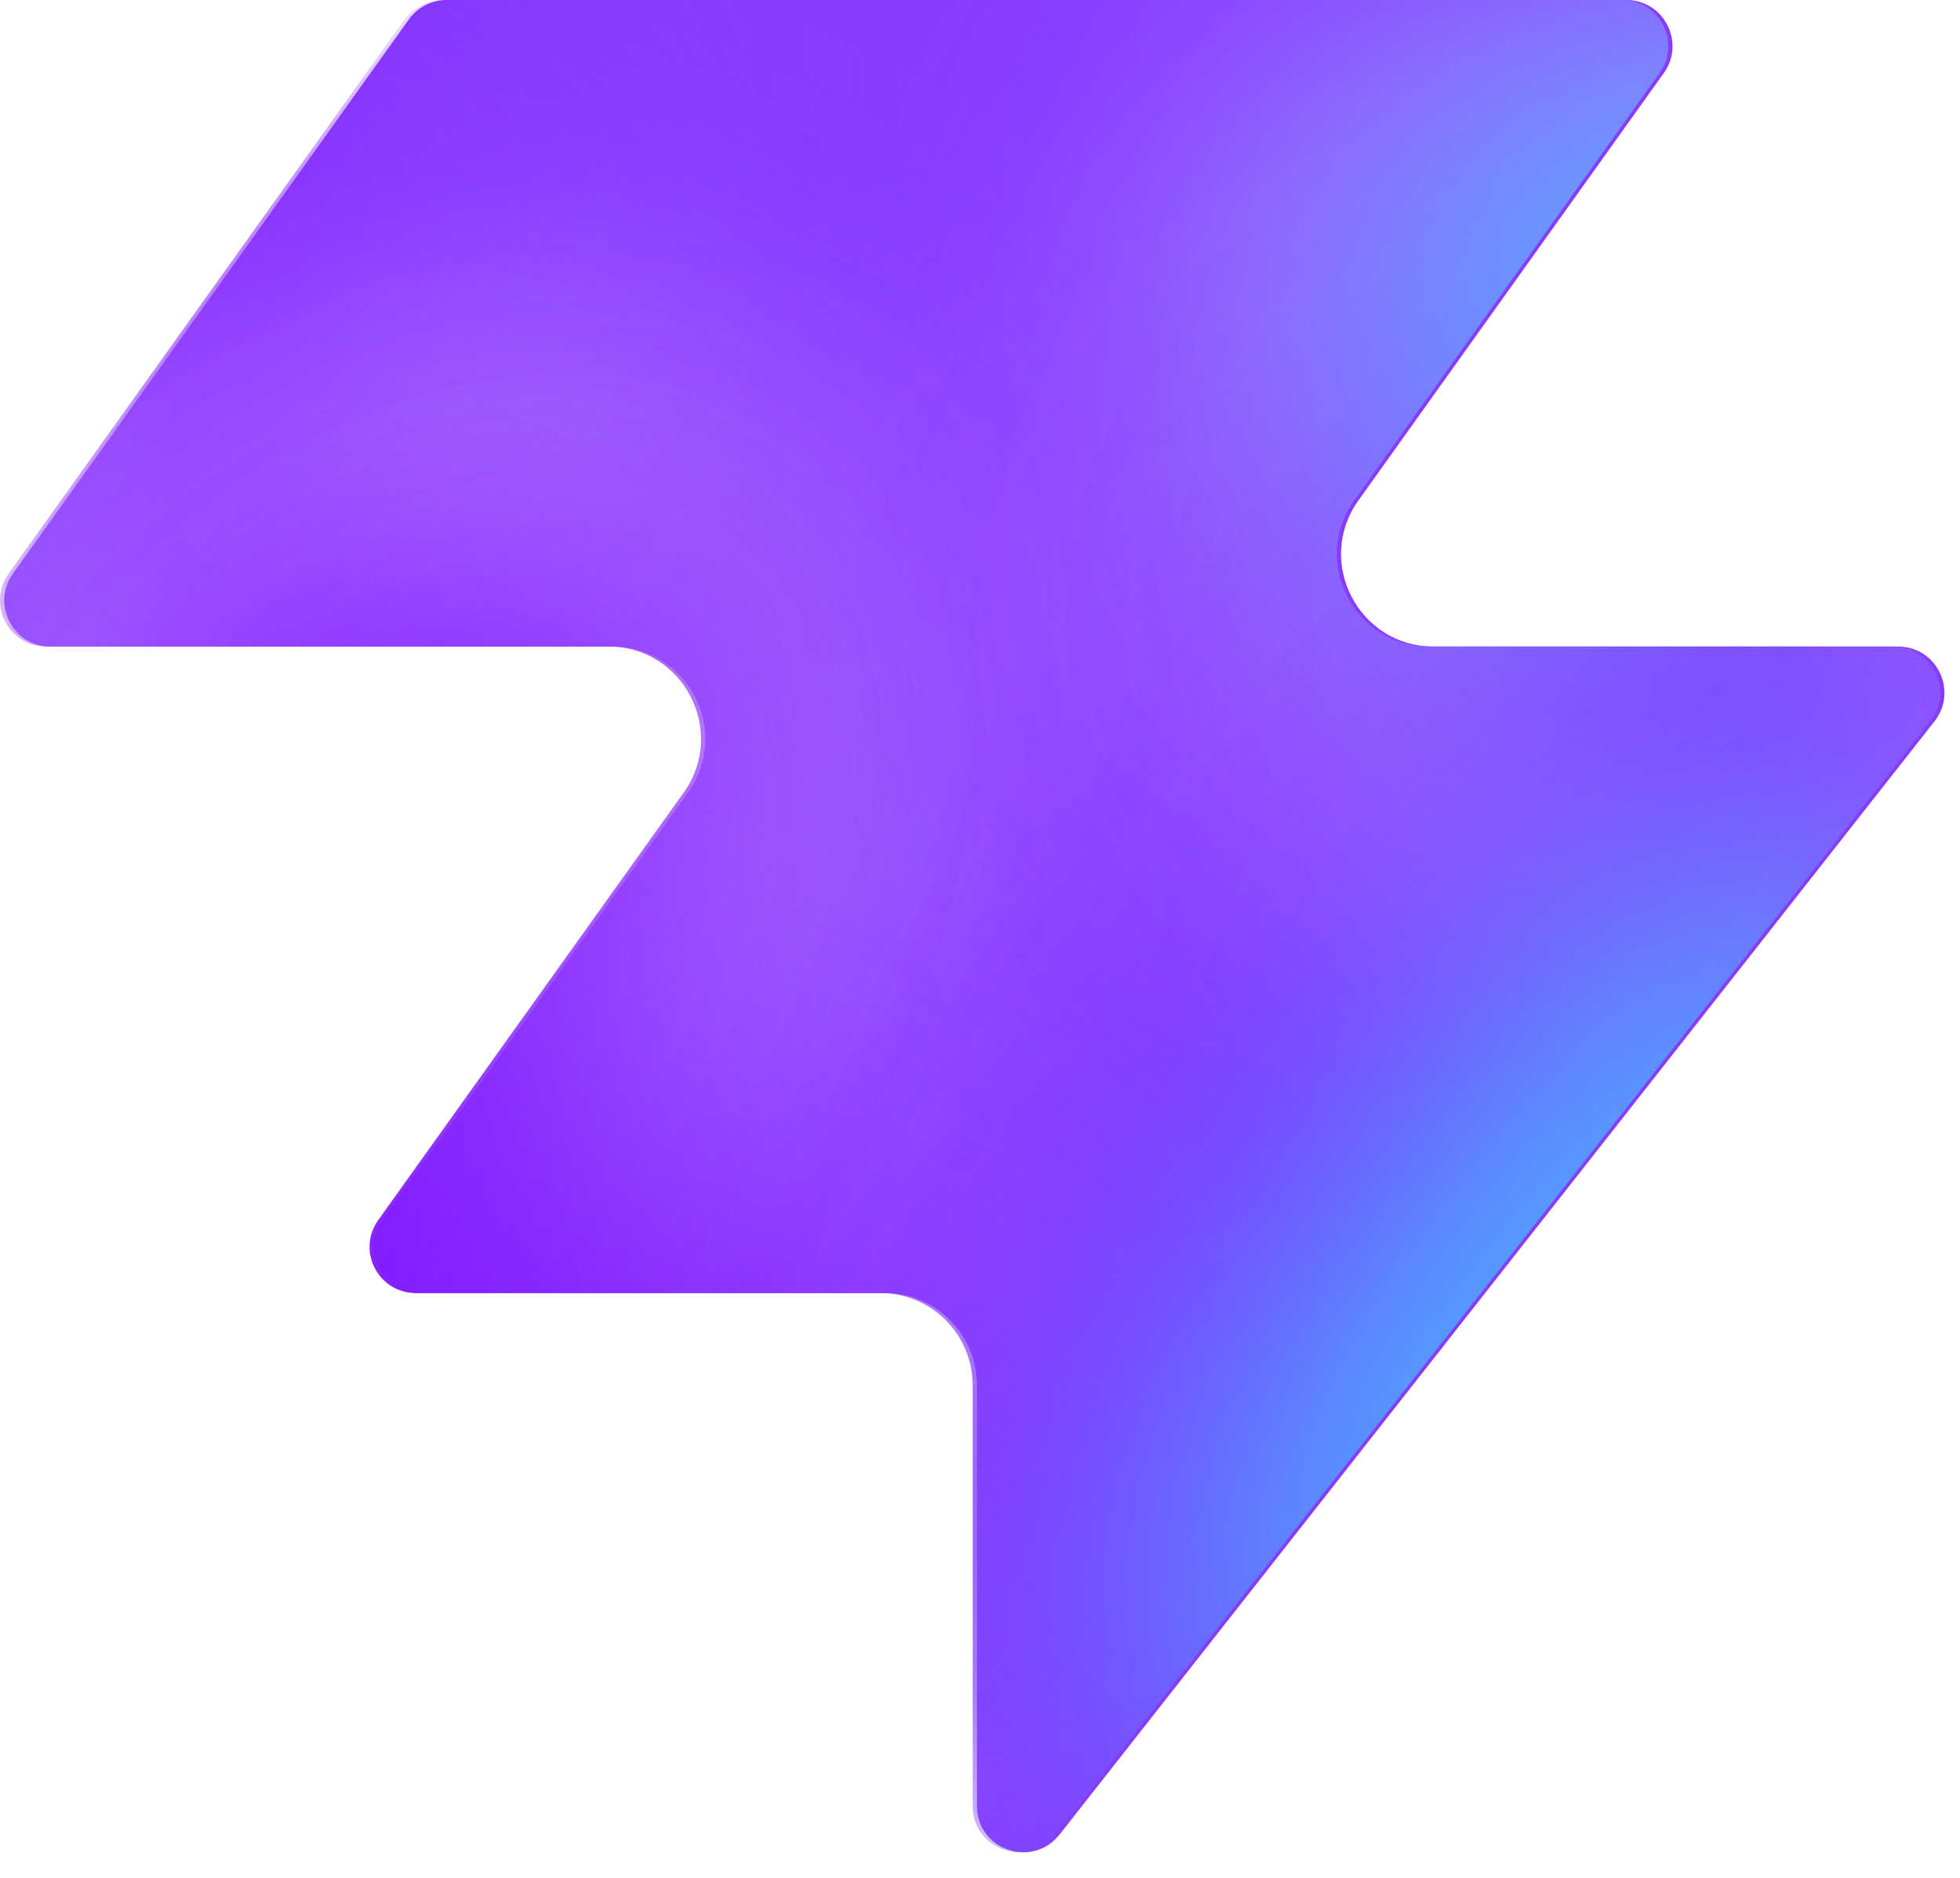
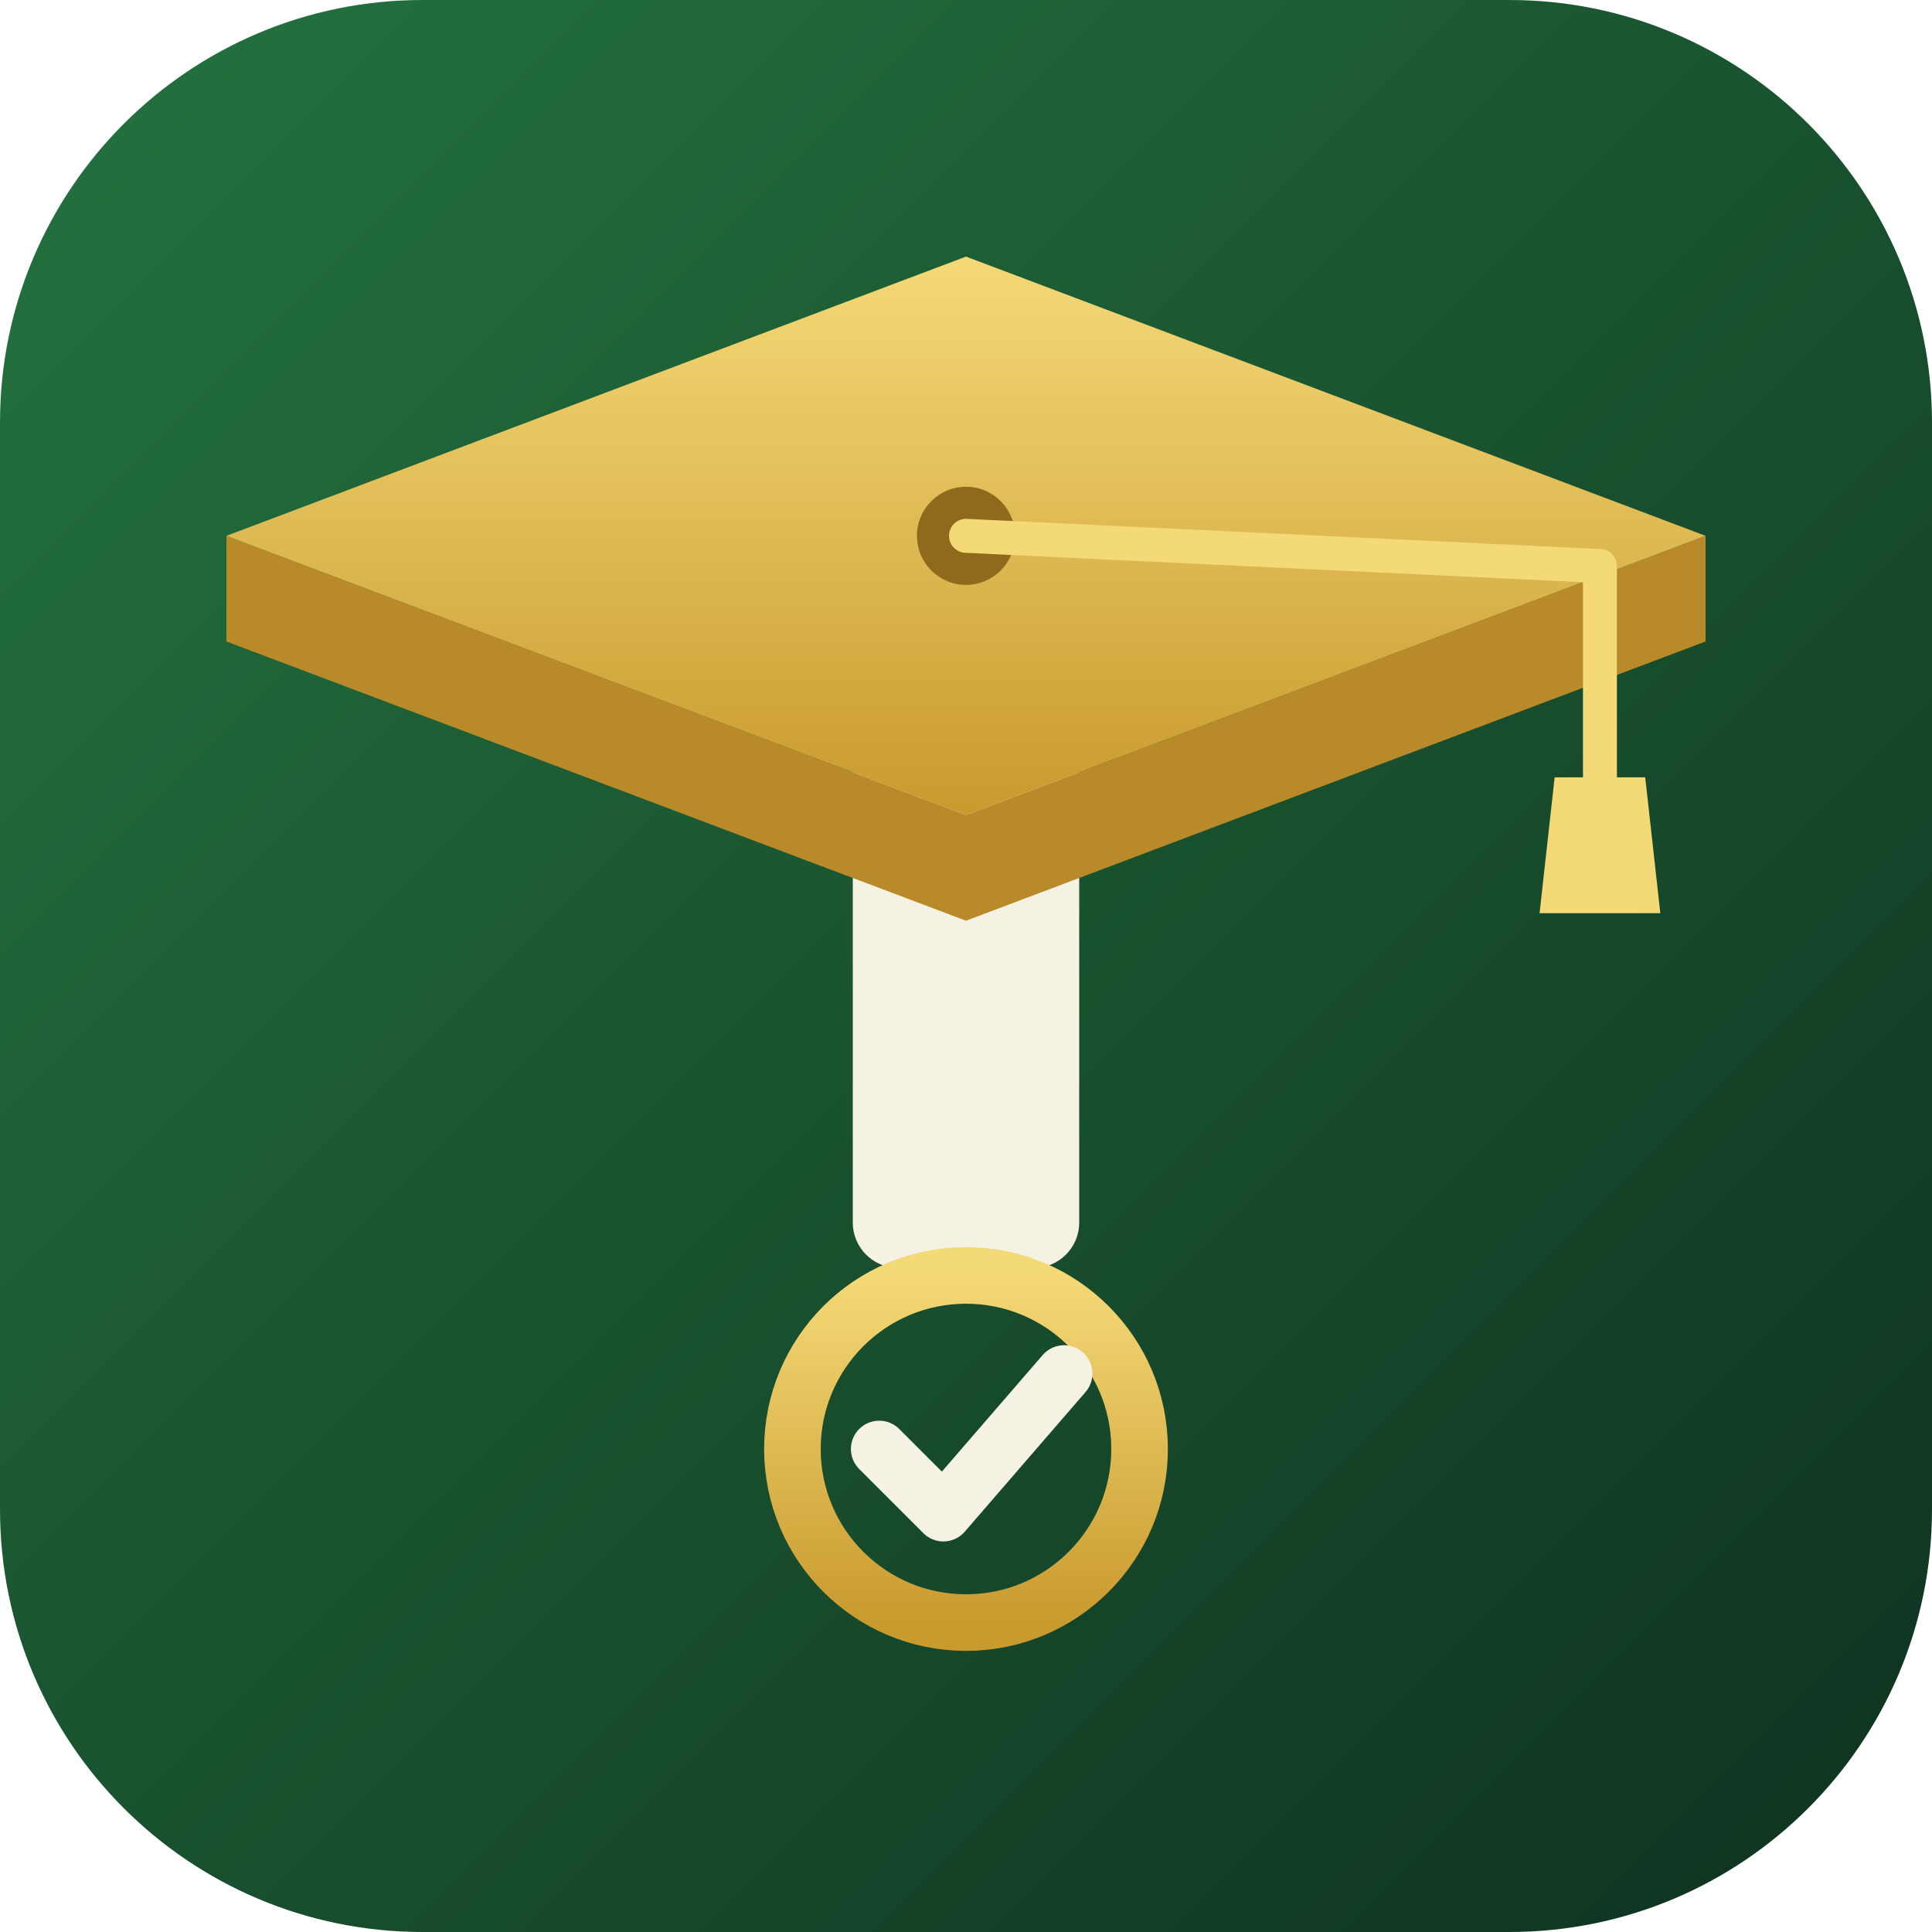
- <svg xmlns="http://www.w3.org/2000/svg" width="48" height="46" fill="none" viewBox="0 0 48 46">
-   <path fill="#863bff" d="M25.946 44.938c-.664.845-2.021.375-2.021-.698V33.937a2.26 2.26 0 0 0-2.262-2.262H10.287c-.92 0-1.456-1.04-.92-1.788l7.48-10.471c1.07-1.497 0-3.578-1.842-3.578H1.237c-.92 0-1.456-1.04-.92-1.788L10.013.474c.214-.297.556-.474.92-.474h28.894c.92 0 1.456 1.04.92 1.788l-7.48 10.471c-1.07 1.498 0 3.579 1.842 3.579h11.377c.943 0 1.473 1.088.89 1.83L25.947 44.94z" style="fill:#863bff;fill:color(display-p3 .525 .23 1);fill-opacity:1" />
-   <mask id="a" width="48" height="46" x="0" y="0" maskUnits="userSpaceOnUse" style="mask-type:alpha">
-     <path fill="#000" d="M25.842 44.938c-.664.844-2.021.375-2.021-.698V33.937a2.26 2.26 0 0 0-2.262-2.262H10.183c-.92 0-1.456-1.04-.92-1.788l7.48-10.471c1.07-1.498 0-3.579-1.842-3.579H1.133c-.92 0-1.456-1.04-.92-1.787L9.91.473c.214-.297.556-.474.92-.474h28.894c.92 0 1.456 1.04.92 1.788l-7.48 10.471c-1.07 1.498 0 3.578 1.842 3.578h11.377c.943 0 1.473 1.088.89 1.832L25.843 44.94z" style="fill:#000;fill-opacity:1" />
-   </mask>
-   <g mask="url(#a)">
-     <g filter="url(#b)">
-       <ellipse cx="5.508" cy="14.704" fill="#ede6ff" rx="5.508" ry="14.704" style="fill:#ede6ff;fill:color(display-p3 .927 .903 1);fill-opacity:1" transform="matrix(.00324 1 1 -.00324 -4.47 31.516)" />
-     </g>
-     <g filter="url(#c)">
-       <ellipse cx="10.399" cy="29.851" fill="#ede6ff" rx="10.399" ry="29.851" style="fill:#ede6ff;fill:color(display-p3 .927 .903 1);fill-opacity:1" transform="matrix(.00324 1 1 -.00324 -39.328 7.883)" />
-     </g>
-     <g filter="url(#d)">
-       <ellipse cx="5.508" cy="30.487" fill="#7e14ff" rx="5.508" ry="30.487" style="fill:#7e14ff;fill:color(display-p3 .492 .077 1);fill-opacity:1" transform="rotate(89.814 -25.913 -14.639)scale(1 -1)" />
-     </g>
-     <g filter="url(#e)">
-       <ellipse cx="5.508" cy="30.599" fill="#7e14ff" rx="5.508" ry="30.599" style="fill:#7e14ff;fill:color(display-p3 .492 .077 1);fill-opacity:1" transform="rotate(89.814 -32.644 -3.334)scale(1 -1)" />
-     </g>
-     <g filter="url(#f)">
-       <ellipse cx="5.508" cy="30.599" fill="#7e14ff" rx="5.508" ry="30.599" style="fill:#7e14ff;fill:color(display-p3 .492 .077 1);fill-opacity:1" transform="matrix(.00324 1 1 -.00324 -34.34 30.47)" />
-     </g>
-     <g filter="url(#g)">
-       <ellipse cx="14.072" cy="22.078" fill="#ede6ff" rx="14.072" ry="22.078" style="fill:#ede6ff;fill:color(display-p3 .927 .903 1);fill-opacity:1" transform="rotate(93.35 24.506 48.493)scale(-1 1)" />
-     </g>
-     <g filter="url(#h)">
-       <ellipse cx="3.47" cy="21.501" fill="#7e14ff" rx="3.47" ry="21.501" style="fill:#7e14ff;fill:color(display-p3 .492 .077 1);fill-opacity:1" transform="rotate(89.009 28.708 47.59)scale(-1 1)" />
-     </g>
-     <g filter="url(#i)">
-       <ellipse cx="3.47" cy="21.501" fill="#7e14ff" rx="3.47" ry="21.501" style="fill:#7e14ff;fill:color(display-p3 .492 .077 1);fill-opacity:1" transform="rotate(89.009 28.708 47.59)scale(-1 1)" />
-     </g>
-     <g filter="url(#j)">
-       <ellipse cx=".387" cy="8.972" fill="#7e14ff" rx="4.407" ry="29.108" style="fill:#7e14ff;fill:color(display-p3 .492 .077 1);fill-opacity:1" transform="rotate(39.51 .387 8.972)" />
-     </g>
-     <g filter="url(#k)">
-       <ellipse cx="47.523" cy="-6.092" fill="#7e14ff" rx="4.407" ry="29.108" style="fill:#7e14ff;fill:color(display-p3 .492 .077 1);fill-opacity:1" transform="rotate(37.892 47.523 -6.092)" />
-     </g>
-     <g filter="url(#l)">
-       <ellipse cx="41.412" cy="6.333" fill="#47bfff" rx="5.971" ry="9.665" style="fill:#47bfff;fill:color(display-p3 .28 .748 1);fill-opacity:1" transform="rotate(37.892 41.412 6.333)" />
-     </g>
-     <g filter="url(#m)">
-       <ellipse cx="-1.879" cy="38.332" fill="#7e14ff" rx="4.407" ry="29.108" style="fill:#7e14ff;fill:color(display-p3 .492 .077 1);fill-opacity:1" transform="rotate(37.892 -1.88 38.332)" />
-     </g>
-     <g filter="url(#n)">
-       <ellipse cx="-1.879" cy="38.332" fill="#7e14ff" rx="4.407" ry="29.108" style="fill:#7e14ff;fill:color(display-p3 .492 .077 1);fill-opacity:1" transform="rotate(37.892 -1.88 38.332)" />
-     </g>
-     <g filter="url(#o)">
-       <ellipse cx="35.651" cy="29.907" fill="#7e14ff" rx="4.407" ry="29.108" style="fill:#7e14ff;fill:color(display-p3 .492 .077 1);fill-opacity:1" transform="rotate(37.892 35.651 29.907)" />
-     </g>
-     <g filter="url(#p)">
-       <ellipse cx="38.418" cy="32.4" fill="#47bfff" rx="5.971" ry="15.297" style="fill:#47bfff;fill:color(display-p3 .28 .748 1);fill-opacity:1" transform="rotate(37.892 38.418 32.4)" />
-     </g>
+ <svg xmlns="http://www.w3.org/2000/svg" viewBox="0 0 512 512" role="img" aria-label="TIMPRIEST EDU">
+   <defs>
+     <linearGradient id="bg" x1="0" y1="0" x2="1" y2="1">
+       <stop offset="0" stop-color="#24743f" />
+       <stop offset="1" stop-color="#0e3120" />
+     </linearGradient>
+     <linearGradient id="gold" x1="0" y1="0" x2="0" y2="1">
+       <stop offset="0" stop-color="#f4d977" />
+       <stop offset="1" stop-color="#c99a2e" />
+     </linearGradient>
+   </defs>
+   <rect width="512" height="512" rx="112" fill="url(#bg)" />
+   <g transform="translate(0,-20)">
+     <rect x="226" y="200" width="60" height="156" rx="12" fill="#f5f2e4" />
+     <path d="M60 162 L256 236 L452 162 V190 L256 264 L60 190 Z" fill="#b98a2a" />
+     <path d="M256 88 L452 162 L256 236 L60 162 Z" fill="url(#gold)" />
+     <circle cx="256" cy="162" r="13" fill="#8f6a1c" />
+     <path d="M256 162 L424 170 V228" fill="none" stroke="#f4d977" stroke-width="9" stroke-linecap="round" stroke-linejoin="round" />
+     <path d="M412 226 H436 L440 262 H408 Z" fill="#f4d977" />
+     <circle cx="256" cy="404" r="46" fill="none" stroke="url(#gold)" stroke-width="15" />
+     <path d="M233 404 L250 421 L282 384" fill="none" stroke="#f5f2e4" stroke-width="15" stroke-linecap="round" stroke-linejoin="round" />
  </g>
-   <defs>
-     <filter id="b" width="60.045" height="41.654" x="-19.77" y="16.149" color-interpolation-filters="sRGB" filterUnits="userSpaceOnUse">
-       <feFlood flood-opacity="0" result="BackgroundImageFix" />
-       <feBlend in="SourceGraphic" in2="BackgroundImageFix" result="shape" />
-       <feGaussianBlur result="effect1_foregroundBlur_2002_17158" stdDeviation="7.659" />
-     </filter>
-     <filter id="c" width="90.34" height="51.437" x="-54.613" y="-7.533" color-interpolation-filters="sRGB" filterUnits="userSpaceOnUse">
-       <feFlood flood-opacity="0" result="BackgroundImageFix" />
-       <feBlend in="SourceGraphic" in2="BackgroundImageFix" result="shape" />
-       <feGaussianBlur result="effect1_foregroundBlur_2002_17158" stdDeviation="7.659" />
-     </filter>
-     <filter id="d" width="79.355" height="29.4" x="-49.64" y="2.03" color-interpolation-filters="sRGB" filterUnits="userSpaceOnUse">
-       <feFlood flood-opacity="0" result="BackgroundImageFix" />
-       <feBlend in="SourceGraphic" in2="BackgroundImageFix" result="shape" />
-       <feGaussianBlur result="effect1_foregroundBlur_2002_17158" stdDeviation="4.596" />
-     </filter>
-     <filter id="e" width="79.579" height="29.4" x="-45.045" y="20.029" color-interpolation-filters="sRGB" filterUnits="userSpaceOnUse">
-       <feFlood flood-opacity="0" result="BackgroundImageFix" />
-       <feBlend in="SourceGraphic" in2="BackgroundImageFix" result="shape" />
-       <feGaussianBlur result="effect1_foregroundBlur_2002_17158" stdDeviation="4.596" />
-     </filter>
-     <filter id="f" width="79.579" height="29.4" x="-43.513" y="21.178" color-interpolation-filters="sRGB" filterUnits="userSpaceOnUse">
-       <feFlood flood-opacity="0" result="BackgroundImageFix" />
-       <feBlend in="SourceGraphic" in2="BackgroundImageFix" result="shape" />
-       <feGaussianBlur result="effect1_foregroundBlur_2002_17158" stdDeviation="4.596" />
-     </filter>
-     <filter id="g" width="74.749" height="58.852" x="15.756" y="-17.901" color-interpolation-filters="sRGB" filterUnits="userSpaceOnUse">
-       <feFlood flood-opacity="0" result="BackgroundImageFix" />
-       <feBlend in="SourceGraphic" in2="BackgroundImageFix" result="shape" />
-       <feGaussianBlur result="effect1_foregroundBlur_2002_17158" stdDeviation="7.659" />
-     </filter>
-     <filter id="h" width="61.377" height="25.362" x="23.548" y="2.284" color-interpolation-filters="sRGB" filterUnits="userSpaceOnUse">
-       <feFlood flood-opacity="0" result="BackgroundImageFix" />
-       <feBlend in="SourceGraphic" in2="BackgroundImageFix" result="shape" />
-       <feGaussianBlur result="effect1_foregroundBlur_2002_17158" stdDeviation="4.596" />
-     </filter>
-     <filter id="i" width="61.377" height="25.362" x="23.548" y="2.284" color-interpolation-filters="sRGB" filterUnits="userSpaceOnUse">
-       <feFlood flood-opacity="0" result="BackgroundImageFix" />
-       <feBlend in="SourceGraphic" in2="BackgroundImageFix" result="shape" />
-       <feGaussianBlur result="effect1_foregroundBlur_2002_17158" stdDeviation="4.596" />
-     </filter>
-     <filter id="j" width="56.045" height="63.649" x="-27.636" y="-22.853" color-interpolation-filters="sRGB" filterUnits="userSpaceOnUse">
-       <feFlood flood-opacity="0" result="BackgroundImageFix" />
-       <feBlend in="SourceGraphic" in2="BackgroundImageFix" result="shape" />
-       <feGaussianBlur result="effect1_foregroundBlur_2002_17158" stdDeviation="4.596" />
-     </filter>
-     <filter id="k" width="54.814" height="64.646" x="20.116" y="-38.415" color-interpolation-filters="sRGB" filterUnits="userSpaceOnUse">
-       <feFlood flood-opacity="0" result="BackgroundImageFix" />
-       <feBlend in="SourceGraphic" in2="BackgroundImageFix" result="shape" />
-       <feGaussianBlur result="effect1_foregroundBlur_2002_17158" stdDeviation="4.596" />
-     </filter>
-     <filter id="l" width="33.541" height="35.313" x="24.641" y="-11.323" color-interpolation-filters="sRGB" filterUnits="userSpaceOnUse">
-       <feFlood flood-opacity="0" result="BackgroundImageFix" />
-       <feBlend in="SourceGraphic" in2="BackgroundImageFix" result="shape" />
-       <feGaussianBlur result="effect1_foregroundBlur_2002_17158" stdDeviation="4.596" />
-     </filter>
-     <filter id="m" width="54.814" height="64.646" x="-29.286" y="6.009" color-interpolation-filters="sRGB" filterUnits="userSpaceOnUse">
-       <feFlood flood-opacity="0" result="BackgroundImageFix" />
-       <feBlend in="SourceGraphic" in2="BackgroundImageFix" result="shape" />
-       <feGaussianBlur result="effect1_foregroundBlur_2002_17158" stdDeviation="4.596" />
-     </filter>
-     <filter id="n" width="54.814" height="64.646" x="-29.286" y="6.009" color-interpolation-filters="sRGB" filterUnits="userSpaceOnUse">
-       <feFlood flood-opacity="0" result="BackgroundImageFix" />
-       <feBlend in="SourceGraphic" in2="BackgroundImageFix" result="shape" />
-       <feGaussianBlur result="effect1_foregroundBlur_2002_17158" stdDeviation="4.596" />
-     </filter>
-     <filter id="o" width="54.814" height="64.646" x="8.244" y="-2.416" color-interpolation-filters="sRGB" filterUnits="userSpaceOnUse">
-       <feFlood flood-opacity="0" result="BackgroundImageFix" />
-       <feBlend in="SourceGraphic" in2="BackgroundImageFix" result="shape" />
-       <feGaussianBlur result="effect1_foregroundBlur_2002_17158" stdDeviation="4.596" />
-     </filter>
-     <filter id="p" width="39.409" height="43.623" x="18.713" y="10.588" color-interpolation-filters="sRGB" filterUnits="userSpaceOnUse">
-       <feFlood flood-opacity="0" result="BackgroundImageFix" />
-       <feBlend in="SourceGraphic" in2="BackgroundImageFix" result="shape" />
-       <feGaussianBlur result="effect1_foregroundBlur_2002_17158" stdDeviation="4.596" />
-     </filter>
-   </defs>
</svg>
